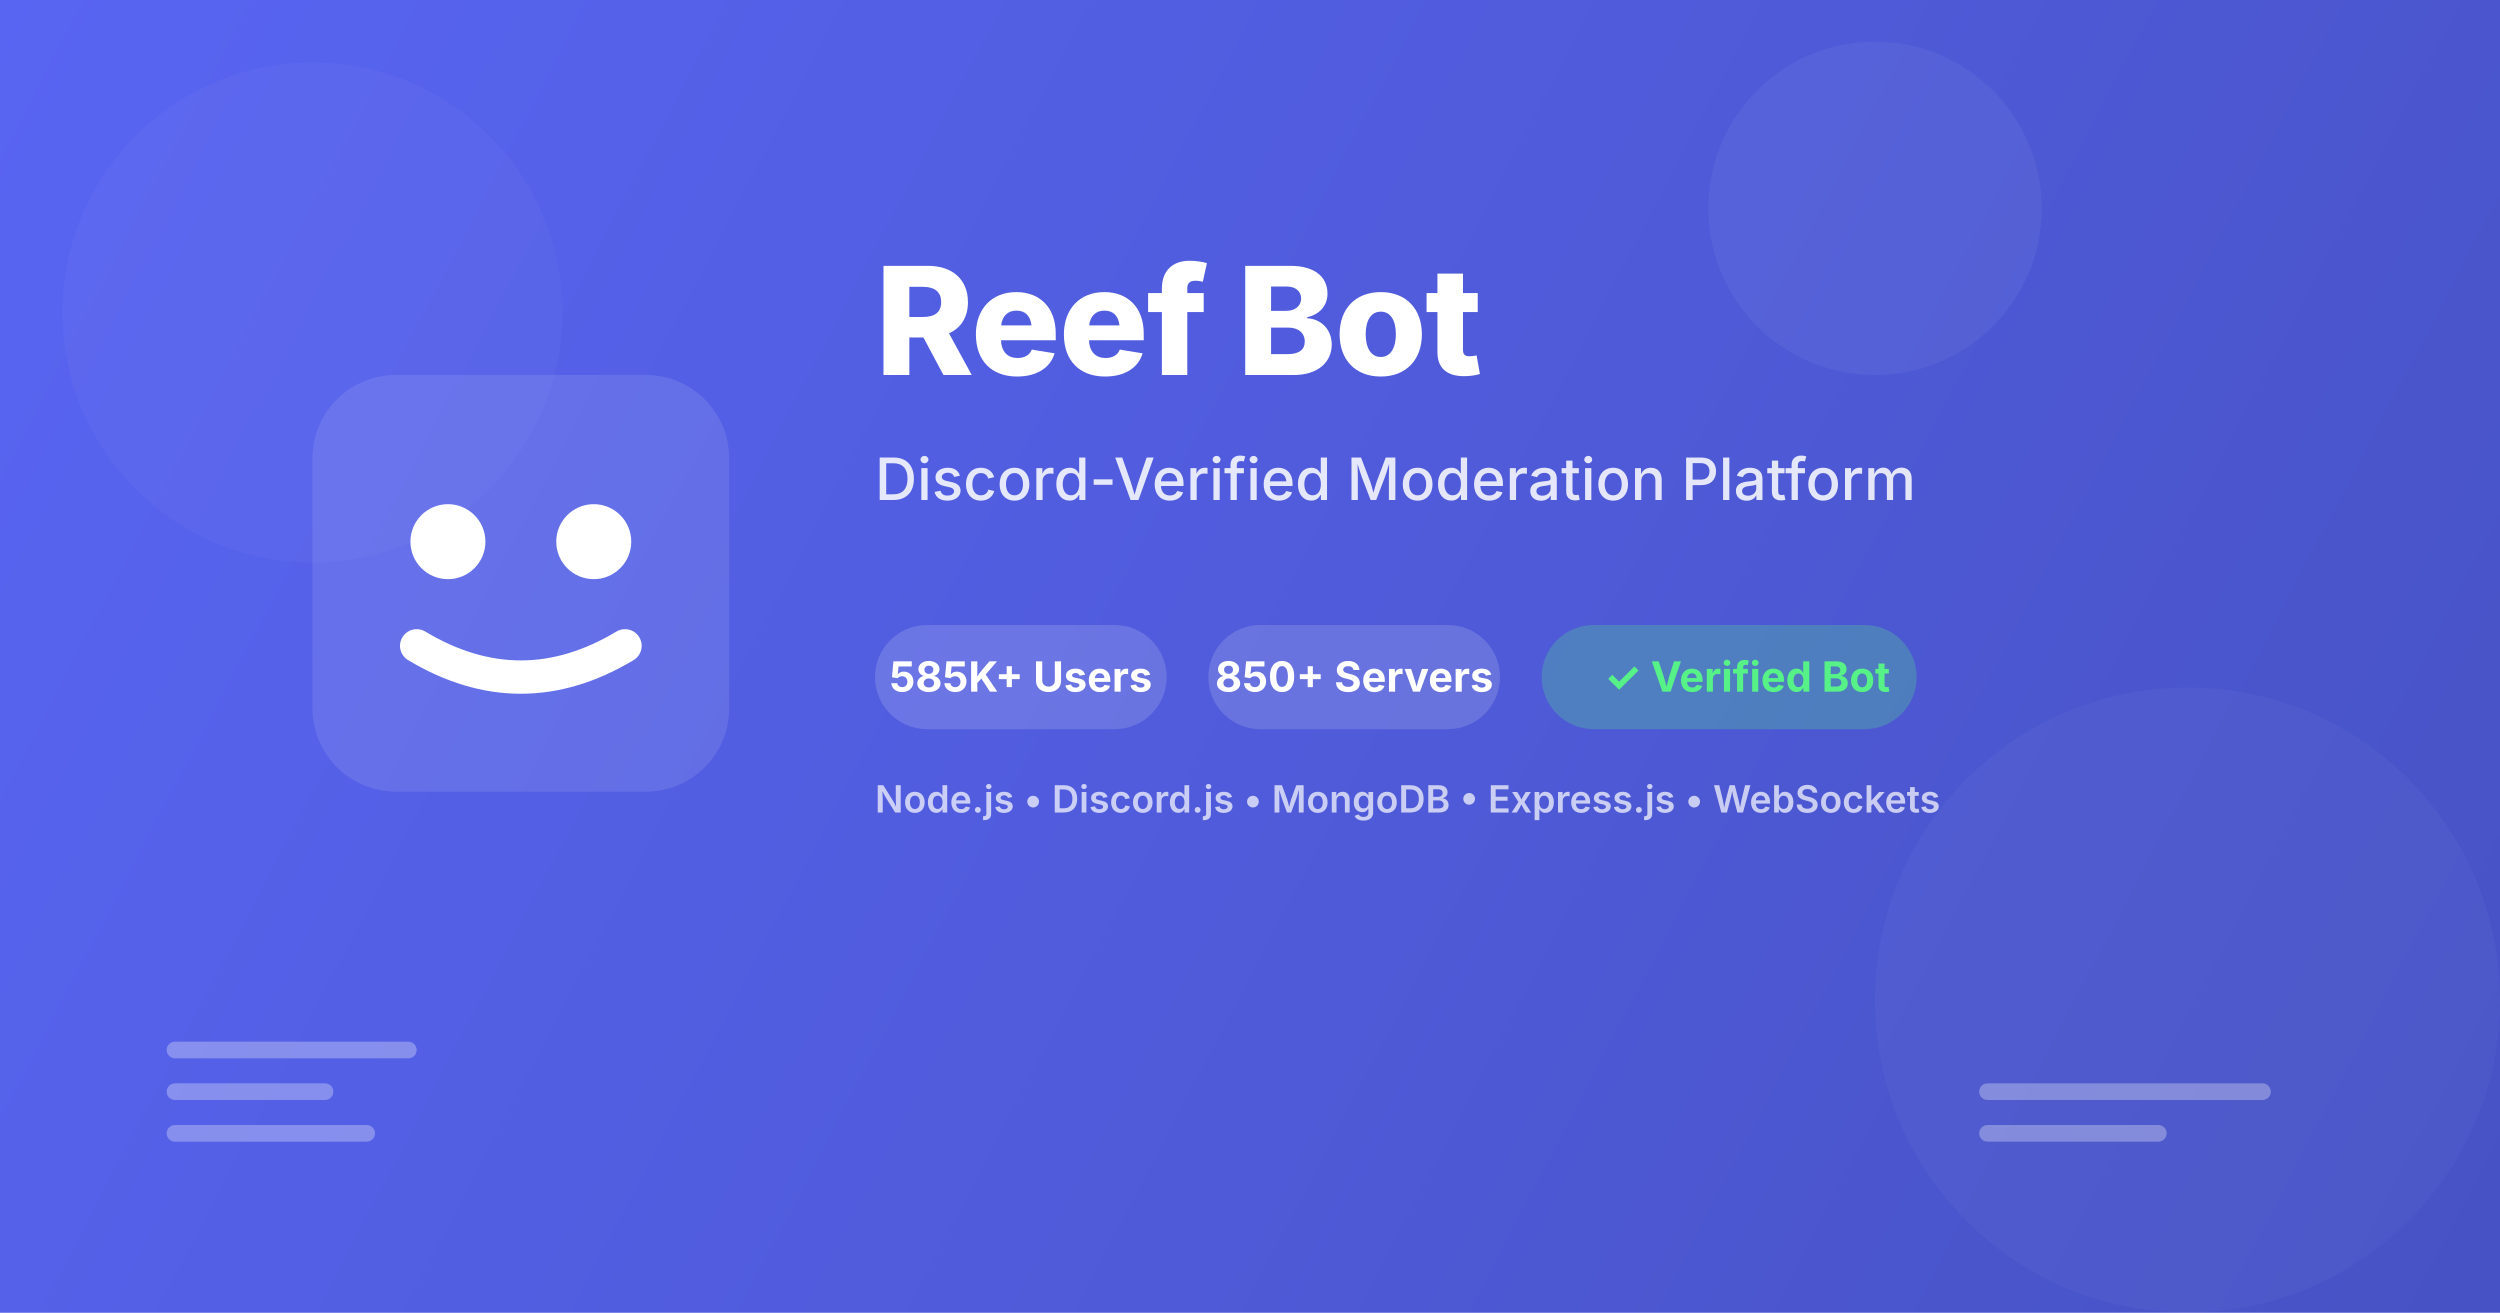
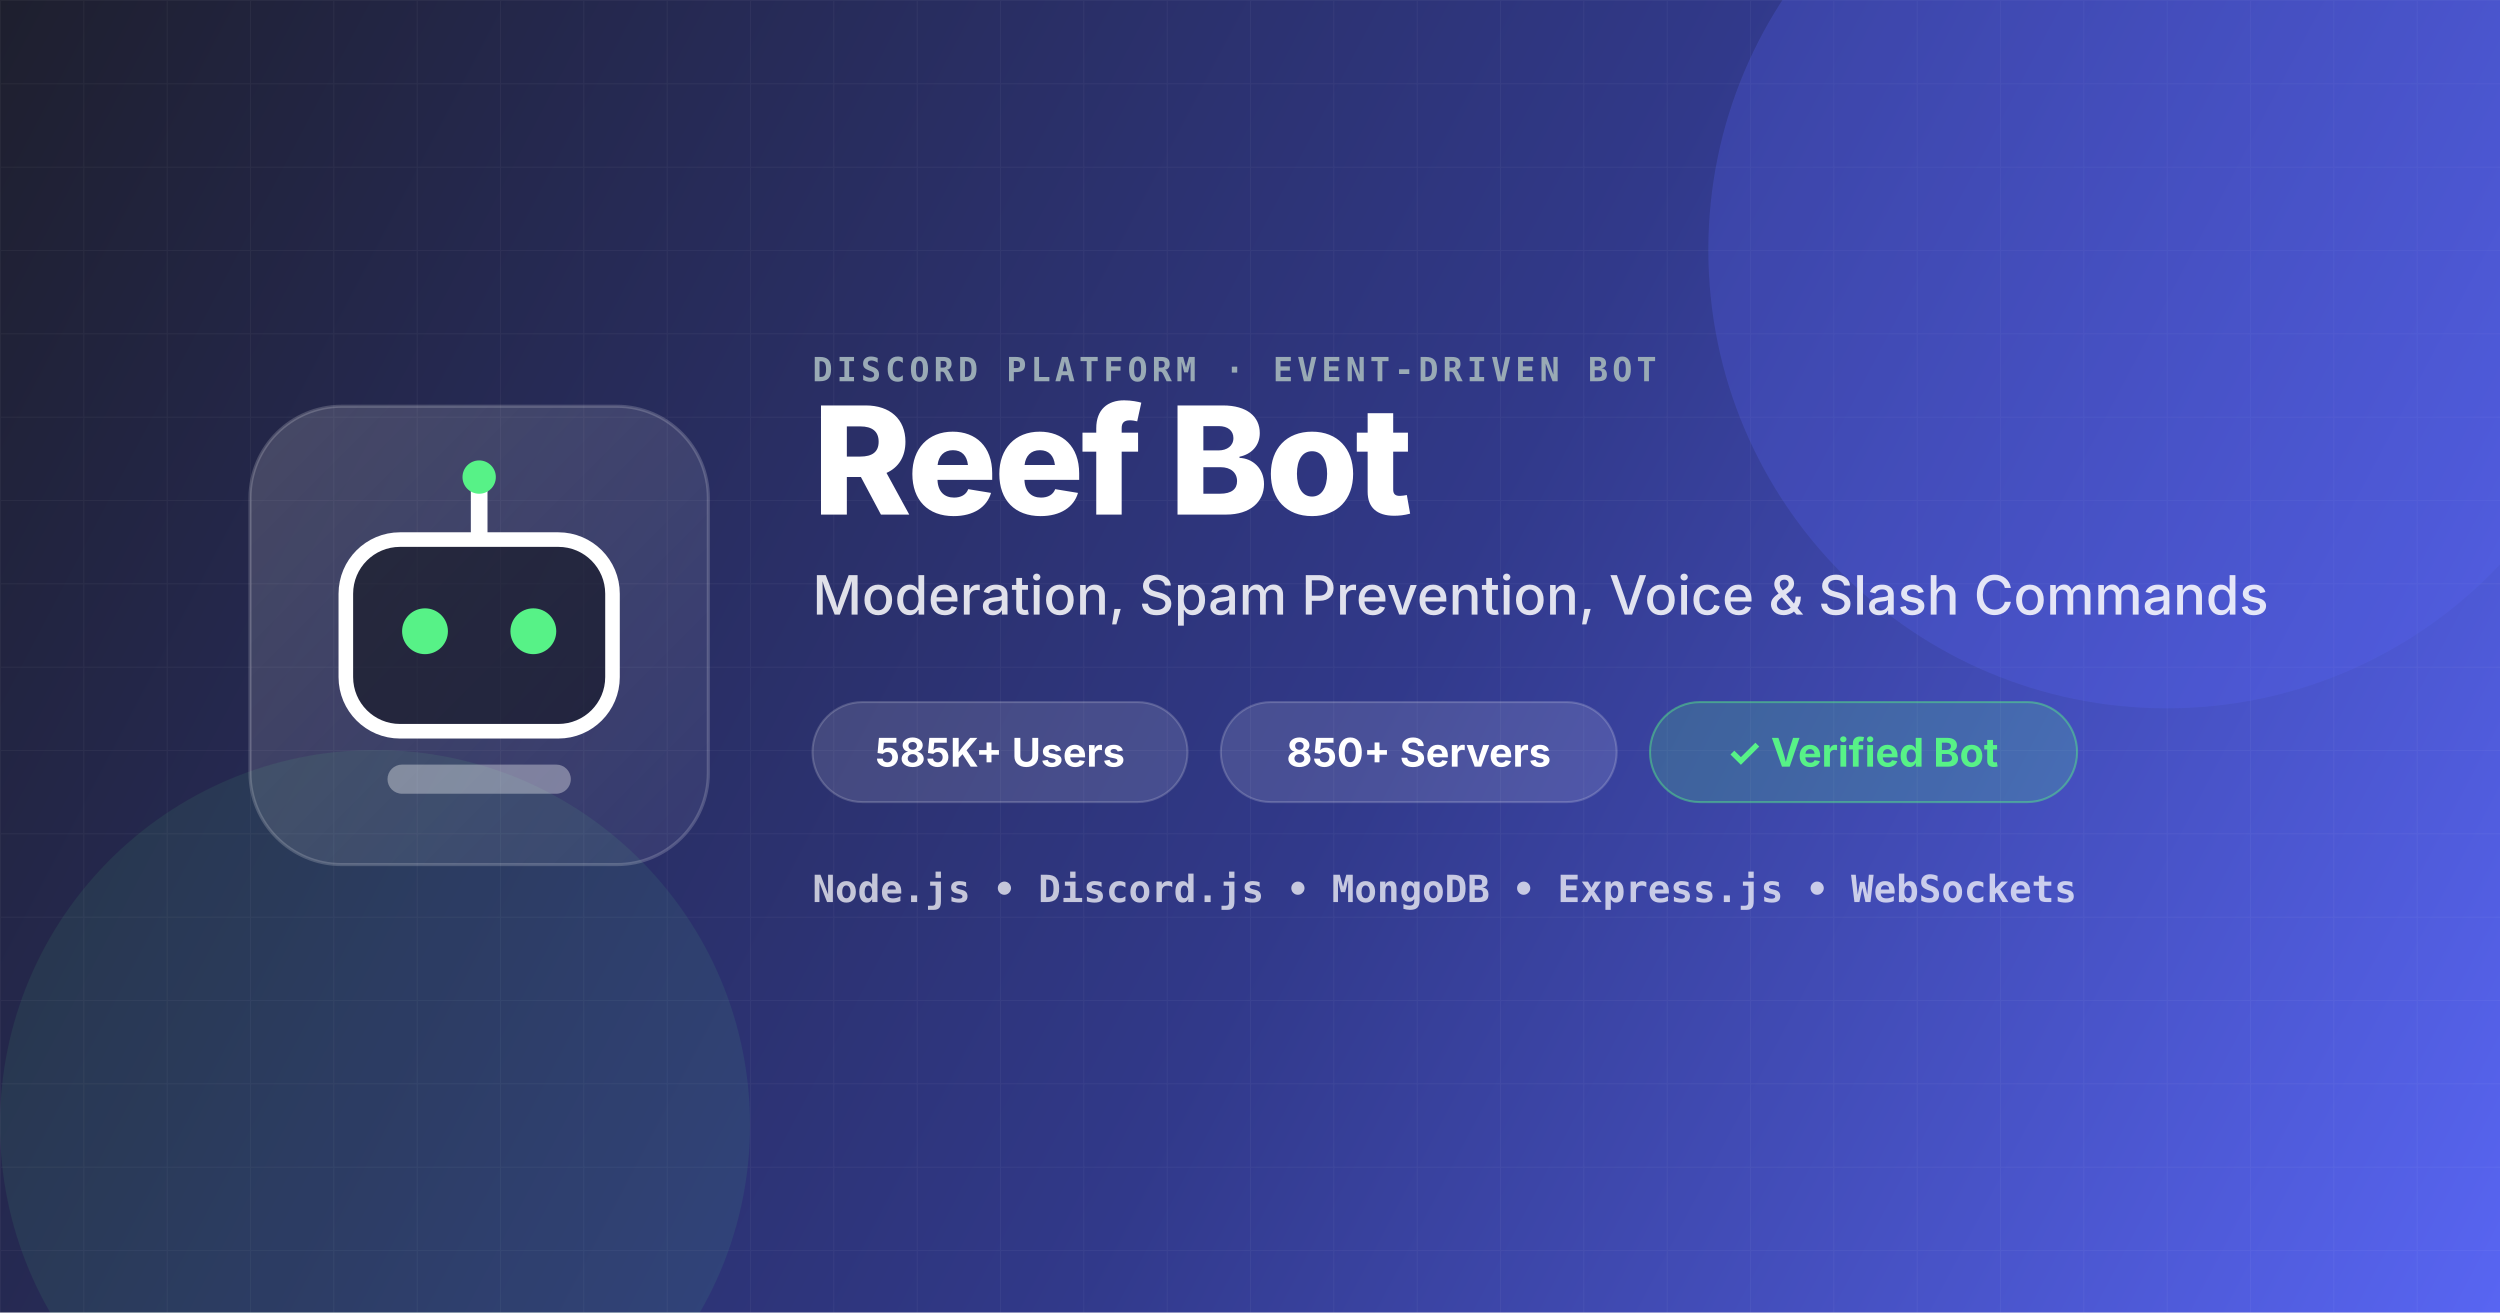
<svg xmlns="http://www.w3.org/2000/svg" width="1200" height="630" viewBox="0 0 1200 630" fill="none">
-   <rect width="1200" height="630" fill="#5865F2" />
-   <rect width="1200" height="630" fill="url(#gradient)" />
  <defs>
-     <linearGradient id="gradient" x1="0" y1="0" x2="1200" y2="630" gradientUnits="userSpaceOnUse">
-       <stop offset="0%" stop-color="#5865F2" />
-       <stop offset="100%" stop-color="#4752C4" />
+     <linearGradient id="bgGrad" x1="0" y1="0" x2="1200" y2="630" gradientUnits="userSpaceOnUse">
+       <stop offset="0%" stop-color="#1E1F2E" />
+       <stop offset="55%" stop-color="#31398A" />
+       <stop offset="100%" stop-color="#5865F2" />
    </linearGradient>
-     <filter id="glow">
-       <feGaussianBlur stdDeviation="8" result="coloredBlur" />
-       <feMerge>
-         <feMergeNode in="coloredBlur" />
-         <feMergeNode in="SourceGraphic" />
-       </feMerge>
-     </filter>
+     <linearGradient id="cardGrad" x1="0" y1="0" x2="220" y2="220" gradientUnits="userSpaceOnUse">
+       <stop offset="0%" stop-color="rgba(255,255,255,0.16)" />
+       <stop offset="100%" stop-color="rgba(255,255,255,0.05)" />
+     </linearGradient>
+     <pattern id="grid" width="40" height="40" patternUnits="userSpaceOnUse">
+       <path d="M 40 0 L 0 0 0 40" fill="none" stroke="rgba(255,255,255,0.04)" stroke-width="1" />
+     </pattern>
  </defs>
-   <circle cx="150" cy="150" r="120" fill="rgba(255,255,255,0.03)" />
-   <circle cx="1050" cy="480" r="150" fill="rgba(255,255,255,0.03)" />
-   <circle cx="900" cy="100" r="80" fill="rgba(255,255,255,0.05)" />
-   <g transform="translate(150, 180)">
-     <rect x="0" y="0" width="200" height="200" rx="40" fill="rgba(255,255,255,0.1)" />
-     <circle cx="65" cy="80" r="18" fill="white" />
-     <circle cx="135" cy="80" r="18" fill="white" />
-     <path d="M 50 130 Q 100 160 150 130" stroke="white" stroke-width="16" stroke-linecap="round" fill="none" />
+   <rect width="1200" height="630" fill="url(#bgGrad)" />
+   <rect width="1200" height="630" fill="url(#grid)" />
+   <circle cx="1040" cy="120" r="220" fill="#5865F2" opacity="0.25" />
+   <circle cx="180" cy="540" r="180" fill="#57F287" opacity="0.08" />
+   <g transform="translate(120, 195)">
+     <rect width="220" height="220" rx="44" fill="url(#cardGrad)" stroke="rgba(255,255,255,0.18)" stroke-width="1.5" />
+     <line x1="110" y1="38" x2="110" y2="62" stroke="white" stroke-width="8" stroke-linecap="round" />
+     <circle cx="110" cy="34" r="8" fill="#57F287" />
+     <rect x="46" y="64" width="128" height="92" rx="26" fill="rgba(15,17,26,0.55)" stroke="white" stroke-width="7" />
+     <circle cx="84" cy="108" r="11" fill="#57F287" />
+     <circle cx="136" cy="108" r="11" fill="#57F287" />
+     <rect x="66" y="172" width="88" height="14" rx="7" fill="rgba(255,255,255,0.35)" />
  </g>
-   <g transform="translate(420, 180)">
-     <text x="0" y="0" font-family="system-ui, -apple-system, sans-serif" font-size="72" font-weight="800" fill="white" letter-spacing="-1">
+   <g transform="translate(390, 215)">
+     <text x="0" y="-32" font-family="ui-monospace, SFMono-Regular, Menlo, monospace" font-size="16" font-weight="600" fill="#99AAB5" letter-spacing="2">
+       DISCORD PLATFORM · EVENT-DRIVEN BOT
+     </text>
+     <text x="0" y="32" font-family="system-ui, -apple-system, Segoe UI, sans-serif" font-size="72" font-weight="800" fill="white" letter-spacing="-1.5">
      Reef Bot
    </text>
-     <text x="0" y="60" font-family="system-ui, -apple-system, sans-serif" font-size="28" font-weight="500" fill="rgba(255,255,255,0.85)">
-       Discord-Verified Moderation Platform
+     <text x="0" y="80" font-family="system-ui, -apple-system, Segoe UI, sans-serif" font-size="26" font-weight="500" fill="rgba(255,255,255,0.85)">
+       Moderation, Spam Prevention, Voice &amp; Slash Commands
    </text>
-     <g transform="translate(0, 120)">
-       <g>
-         <rect x="0" y="0" width="140" height="50" rx="25" fill="rgba(255,255,255,0.15)" />
-         <text x="70" y="32" font-family="system-ui, -apple-system, sans-serif" font-size="20" font-weight="700" fill="white" text-anchor="middle">
-           585K+ Users
-         </text>
-       </g>
-       <g transform="translate(160, 0)">
-         <rect x="0" y="0" width="140" height="50" rx="25" fill="rgba(255,255,255,0.15)" />
-         <text x="70" y="32" font-family="system-ui, -apple-system, sans-serif" font-size="20" font-weight="700" fill="white" text-anchor="middle">
-           850+ Servers
-         </text>
-       </g>
-       <g transform="translate(320, 0)">
-         <rect x="0" y="0" width="180" height="50" rx="25" fill="rgba(87, 242, 135, 0.25)" />
-         <text x="30" y="32" font-family="system-ui, -apple-system, sans-serif" font-size="20" font-weight="700" fill="#57F287">
-           ✓ Verified Bot
-         </text>
-       </g>
-     </g>
-     <g transform="translate(0, 210)">
-       <text x="0" y="0" font-family="system-ui, -apple-system, sans-serif" font-size="18" font-weight="600" fill="rgba(255,255,255,0.7)">
-         Node.js • Discord.js • MongoDB • Express.js • WebSockets
+     <g transform="translate(0, 122)">
+       <rect x="0" y="0" width="180" height="48" rx="24" fill="rgba(255,255,255,0.12)" stroke="rgba(255,255,255,0.18)" stroke-width="1" />
+       <text x="90" y="31" font-family="system-ui, -apple-system, sans-serif" font-size="19" font-weight="700" fill="white" text-anchor="middle">
+         585K+ Users
+       </text>
+       <rect x="196" y="0" width="190" height="48" rx="24" fill="rgba(255,255,255,0.12)" stroke="rgba(255,255,255,0.18)" stroke-width="1" />
+       <text x="291" y="31" font-family="system-ui, -apple-system, sans-serif" font-size="19" font-weight="700" fill="white" text-anchor="middle">
+         850+ Servers
+       </text>
+       <rect x="402" y="0" width="205" height="48" rx="24" fill="rgba(87, 242, 135, 0.18)" stroke="rgba(87, 242, 135, 0.45)" stroke-width="1" />
+       <text x="504" y="31" font-family="system-ui, -apple-system, sans-serif" font-size="19" font-weight="700" fill="#57F287" text-anchor="middle">
+         ✓ Verified Bot
      </text>
    </g>
-   </g>
-   <g transform="translate(80, 500)" opacity="0.3">
-     <rect x="0" y="0" width="120" height="8" rx="4" fill="white" />
-     <rect x="0" y="20" width="80" height="8" rx="4" fill="white" />
-     <rect x="0" y="40" width="100" height="8" rx="4" fill="white" />
-   </g>
-   <g transform="translate(950, 520)" opacity="0.3">
-     <rect x="0" y="0" width="140" height="8" rx="4" fill="white" />
-     <rect x="0" y="20" width="90" height="8" rx="4" fill="white" />
+     <text x="0" y="218" font-family="ui-monospace, SFMono-Regular, Menlo, monospace" font-size="18" font-weight="600" fill="rgba(255,255,255,0.72)">
+       Node.js  •  Discord.js  •  MongoDB  •  Express.js  •  WebSockets
+     </text>
  </g>
</svg>
